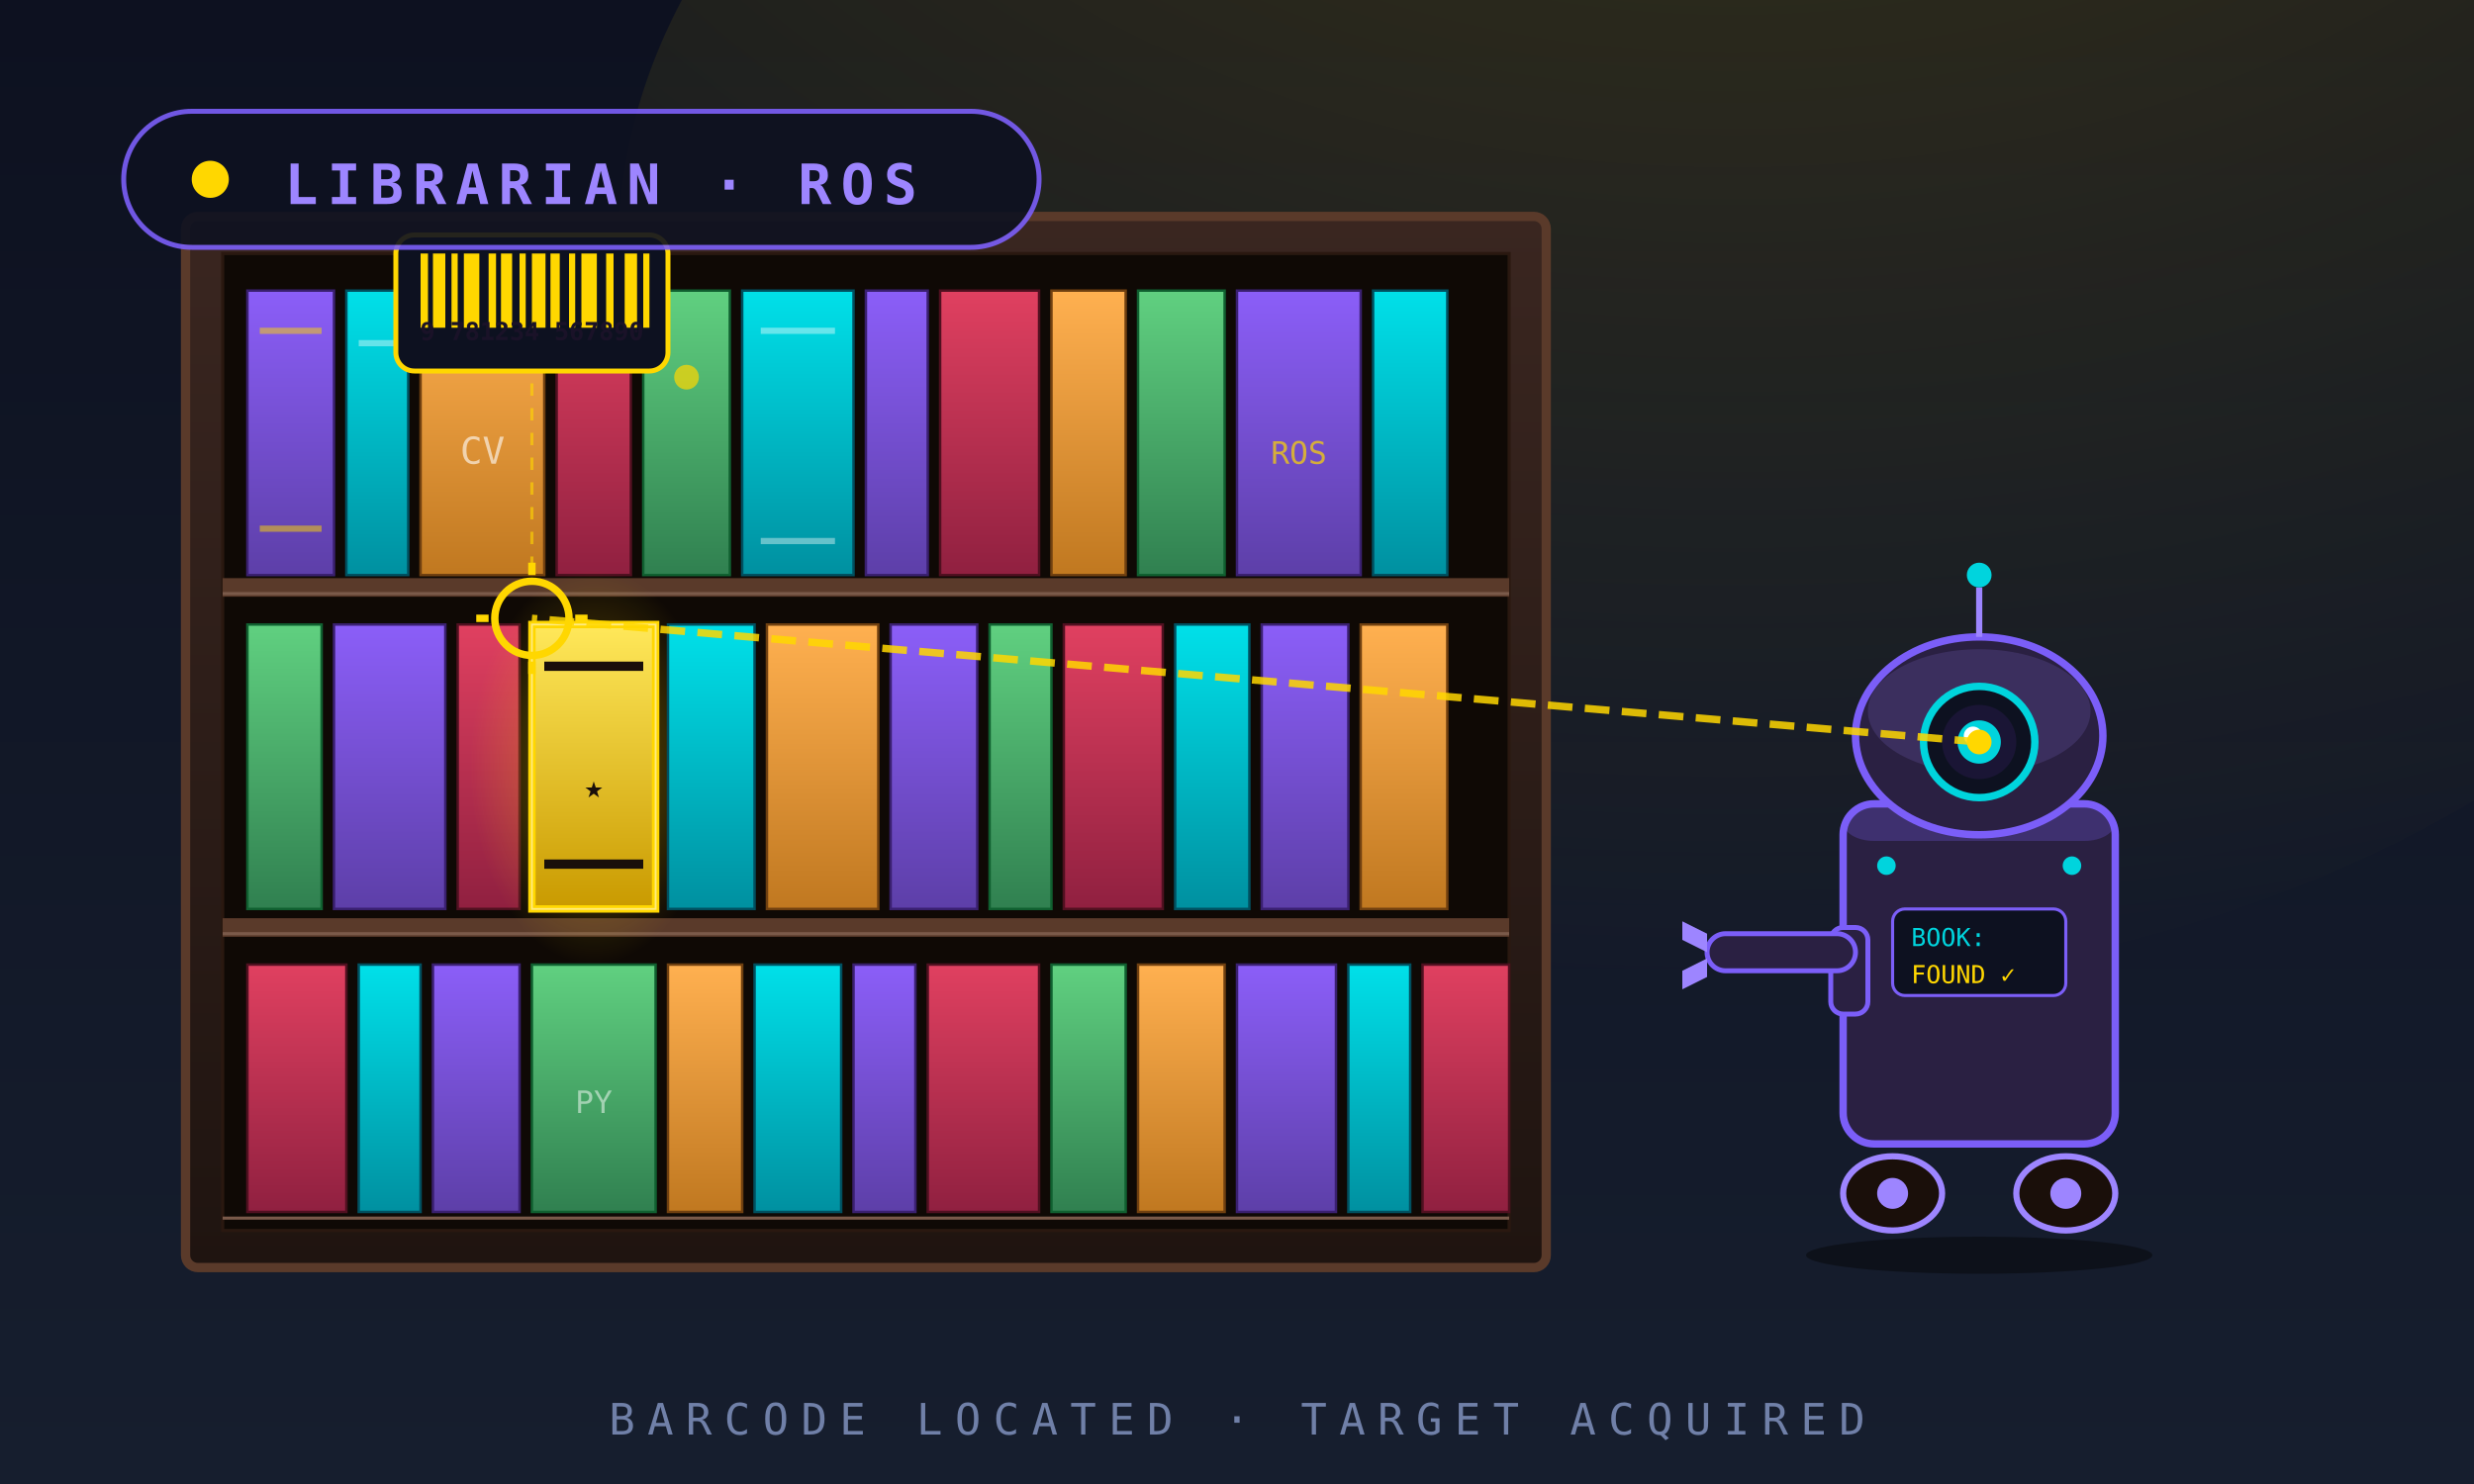
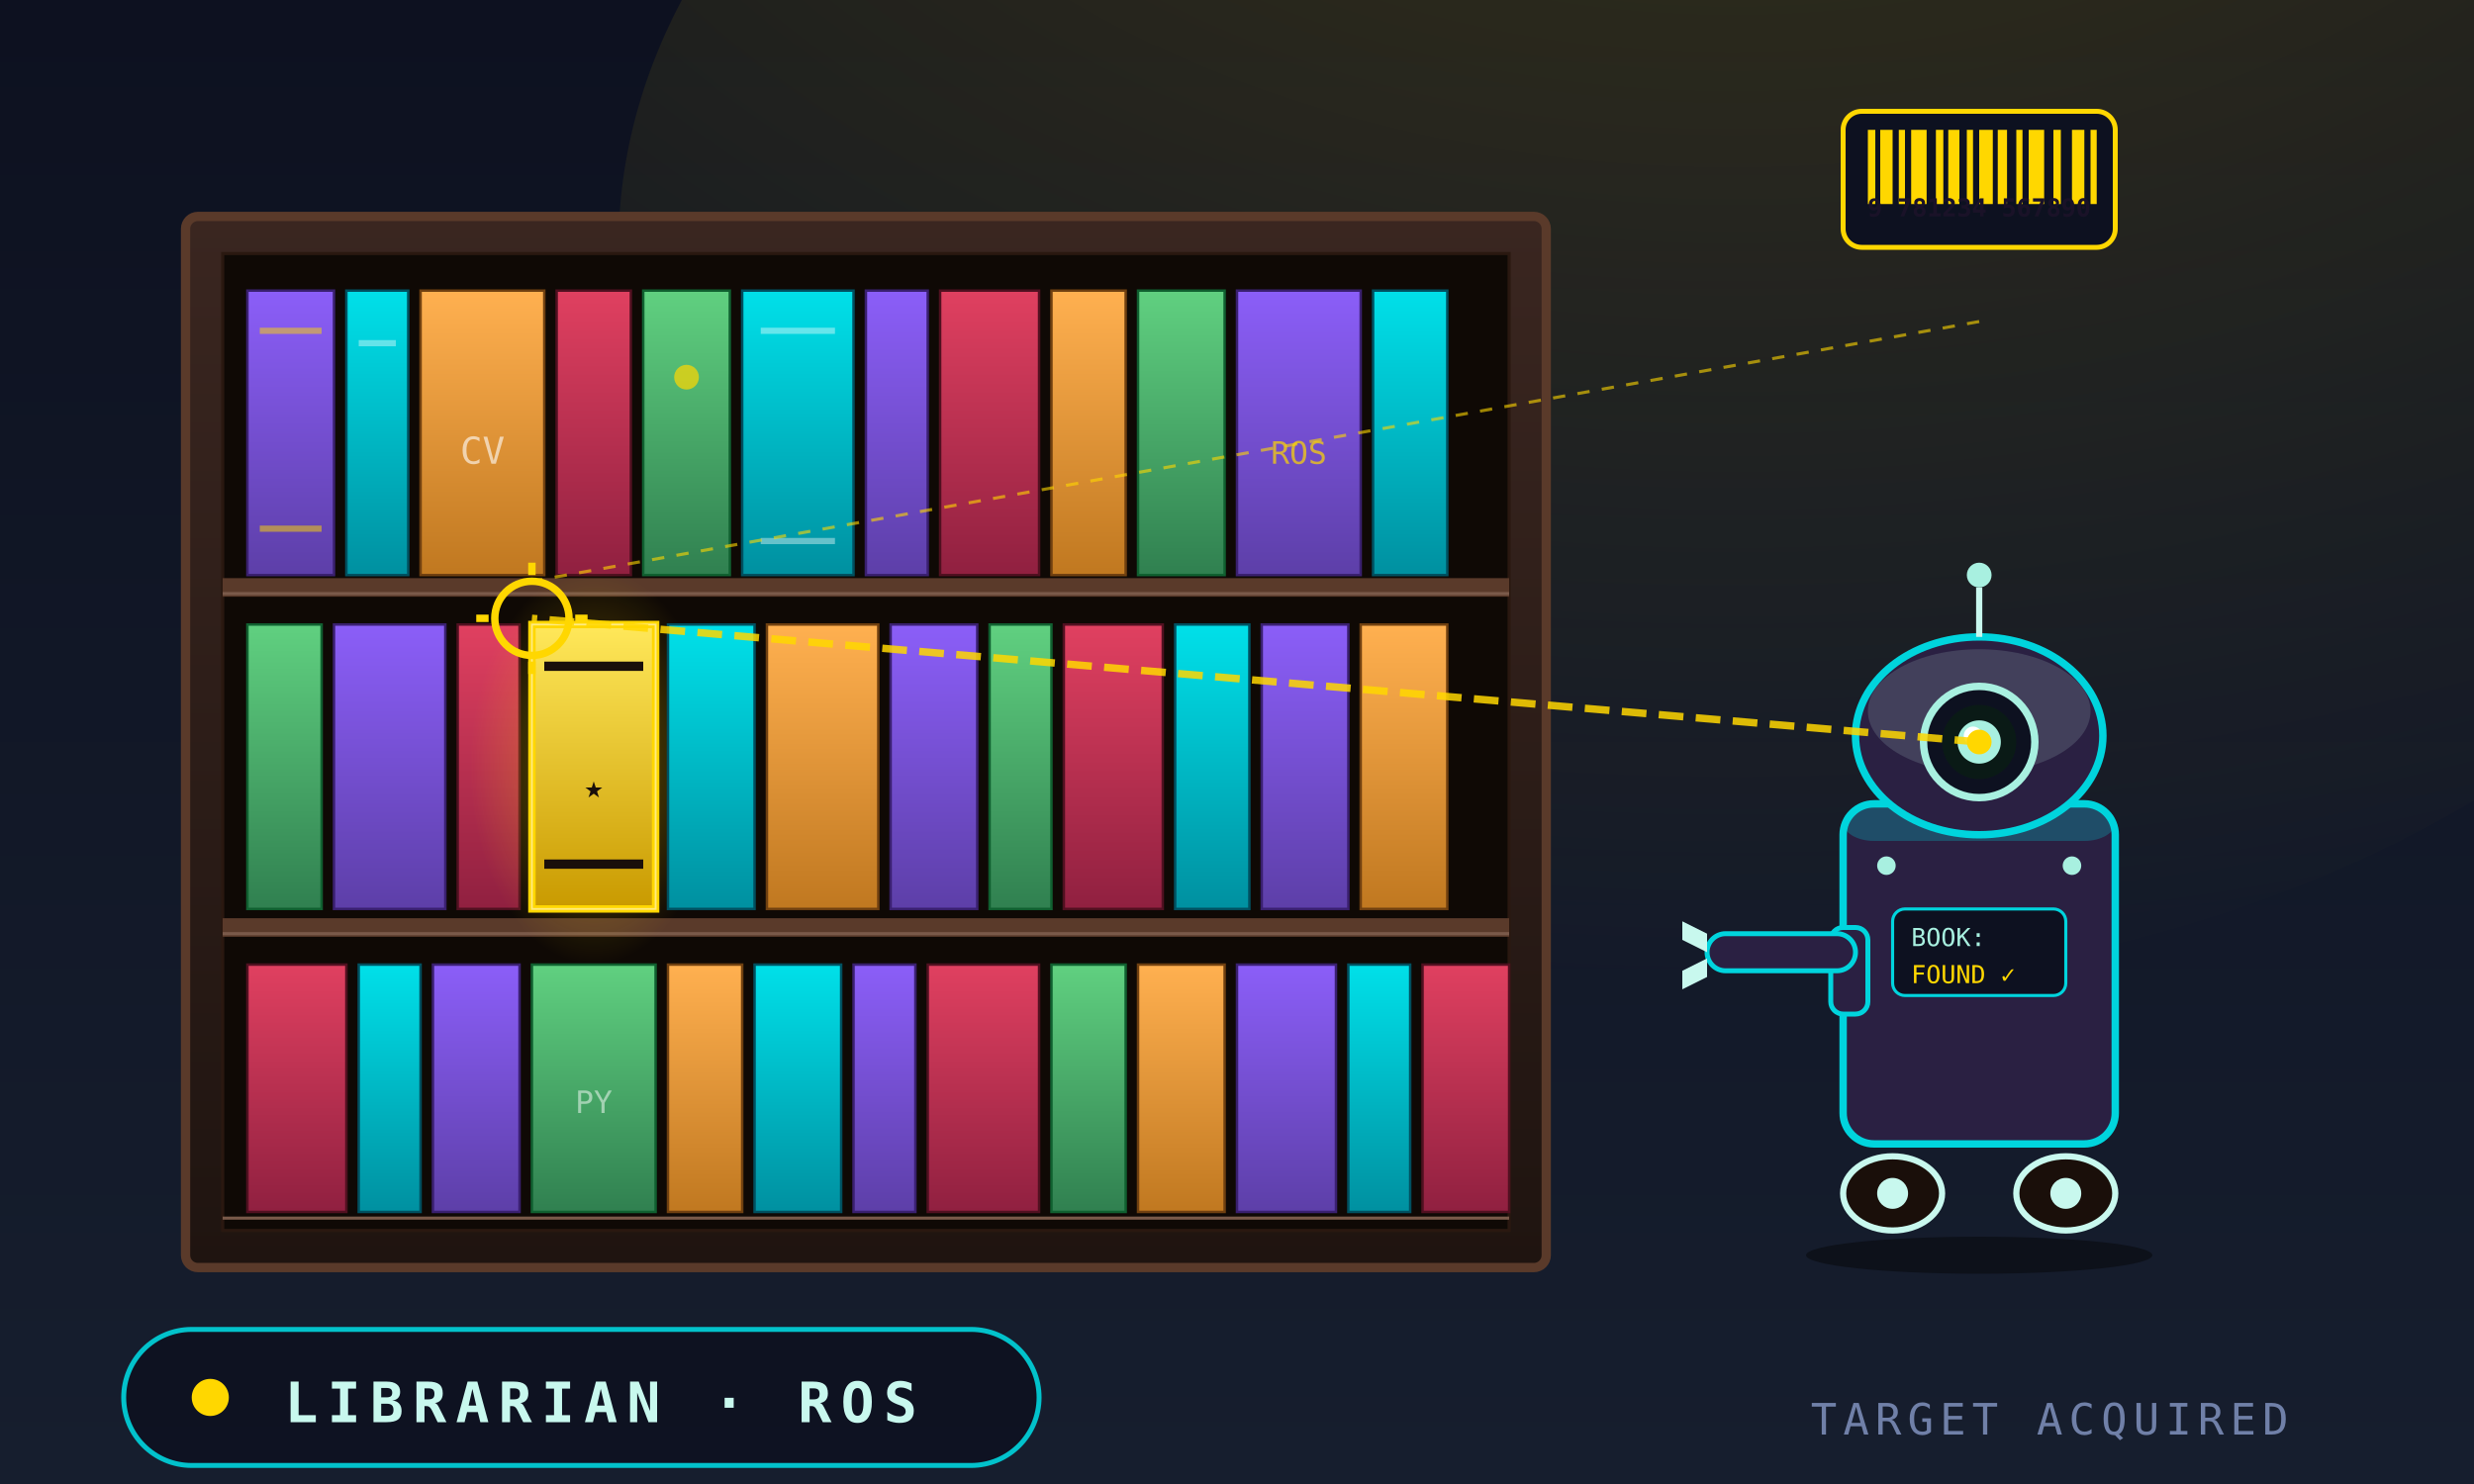
<svg xmlns="http://www.w3.org/2000/svg" viewBox="0 0 400 240">
  <defs>
    <linearGradient id="bgLib" x1="0" y1="0" x2="0" y2="1">
      <stop offset="0" stop-color="#0D1120" />
      <stop offset="1" stop-color="#161E2E" />
    </linearGradient>
    <linearGradient id="shelfWood" x1="0" y1="0" x2="0" y2="1">
      <stop offset="0" stop-color="#3A2620" />
      <stop offset="1" stop-color="#1F1410" />
    </linearGradient>
    <linearGradient id="book1" x1="0" y1="0" x2="0" y2="1">
      <stop offset="0" stop-color="#8B5EF8" />
      <stop offset="1" stop-color="#5D3FA8" />
    </linearGradient>
    <linearGradient id="book2" x1="0" y1="0" x2="0" y2="1">
      <stop offset="0" stop-color="#00E0E9" />
      <stop offset="1" stop-color="#0090A0" />
    </linearGradient>
    <linearGradient id="book3" x1="0" y1="0" x2="0" y2="1">
      <stop offset="0" stop-color="#FFB050" />
      <stop offset="1" stop-color="#C07820" />
    </linearGradient>
    <linearGradient id="book4" x1="0" y1="0" x2="0" y2="1">
      <stop offset="0" stop-color="#E04060" />
      <stop offset="1" stop-color="#902040" />
    </linearGradient>
    <linearGradient id="book5" x1="0" y1="0" x2="0" y2="1">
      <stop offset="0" stop-color="#60D080" />
      <stop offset="1" stop-color="#308050" />
    </linearGradient>
    <linearGradient id="bookGold" x1="0" y1="0" x2="0" y2="1">
      <stop offset="0" stop-color="#FFE85A" />
      <stop offset="1" stop-color="#C99A00" />
    </linearGradient>
    <radialGradient id="bookGlow">
      <stop offset="0" stop-color="#FFD700" stop-opacity=".4" />
      <stop offset="1" stop-color="#FFD700" stop-opacity="0" />
    </radialGradient>
    <radialGradient id="lampGlow" cx=".5" cy="0" r="1">
      <stop offset="0" stop-color="#FFD700" stop-opacity=".18" />
      <stop offset="1" stop-color="#FFD700" stop-opacity="0" />
    </radialGradient>
  </defs>
  <rect width="400" height="240" fill="url(#bgLib)" />
  <ellipse cx="280" cy="40" rx="180" ry="120" fill="url(#lampGlow)" />
  <g transform="translate(30, 35)">
    <rect x="0" y="0" width="220" height="170" rx="2" fill="url(#shelfWood)" stroke="#5A3A2A" stroke-width="1.5" />
    <rect x="6" y="6" width="208" height="158" fill="#0F0905" stroke="#2A1810" stroke-width=".5" />
    <line x1="6" y1="60" x2="214" y2="60" stroke="#5A3A2A" stroke-width="3" />
    <line x1="6" y1="115" x2="214" y2="115" stroke="#5A3A2A" stroke-width="3" />
    <line x1="6" y1="61" x2="214" y2="61" stroke="#7A5A4A" stroke-width=".5" />
    <line x1="6" y1="116" x2="214" y2="116" stroke="#7A5A4A" stroke-width=".5" />
    <line x1="6" y1="162" x2="214" y2="162" stroke="#7A5A4A" stroke-width=".5" />
    <g transform="translate(10, 12)">
      <rect width="14" height="46" fill="url(#book1)" stroke="#3A2070" stroke-width=".4" />
      <rect x="2" y="6" width="10" height="1" fill="#FFD700" opacity=".5" />
      <rect x="2" y="38" width="10" height="1" fill="#FFD700" opacity=".5" />
      <rect x="16" width="10" height="46" fill="url(#book2)" stroke="#005060" stroke-width=".4" />
      <rect x="18" y="8" width="6" height="1" fill="#FFFFFF" opacity=".4" />
      <rect x="28" width="20" height="46" fill="url(#book3)" stroke="#704010" stroke-width=".4" />
      <text x="38" y="28" text-anchor="middle" font-family="monospace" font-size="6" fill="#FFFFFF" opacity=".6">CV</text>
      <rect x="50" width="12" height="46" fill="url(#book4)" stroke="#501020" stroke-width=".4" />
      <rect x="64" width="14" height="46" fill="url(#book5)" stroke="#106030" stroke-width=".4" />
      <circle cx="71" cy="14" r="2" fill="#FFD700" opacity=".7" />
      <rect x="80" width="18" height="46" fill="url(#book2)" stroke="#005060" stroke-width=".4" />
      <rect x="83" y="6" width="12" height="1" fill="#FFFFFF" opacity=".4" />
      <rect x="83" y="40" width="12" height="1" fill="#FFFFFF" opacity=".4" />
      <rect x="100" width="10" height="46" fill="url(#book1)" stroke="#3A2070" stroke-width=".4" />
      <rect x="112" width="16" height="46" fill="url(#book4)" stroke="#501020" stroke-width=".4" />
      <rect x="130" width="12" height="46" fill="url(#book3)" stroke="#704010" stroke-width=".4" />
      <rect x="144" width="14" height="46" fill="url(#book5)" stroke="#106030" stroke-width=".4" />
      <rect x="160" width="20" height="46" fill="url(#book1)" stroke="#3A2070" stroke-width=".4" />
      <text x="170" y="28" text-anchor="middle" font-family="monospace" font-size="5" fill="#FFD700" opacity=".7">ROS</text>
      <rect x="182" width="12" height="46" fill="url(#book2)" stroke="#005060" stroke-width=".4" />
    </g>
    <g transform="translate(10, 66)">
      <rect width="12" height="46" fill="url(#book5)" stroke="#106030" stroke-width=".4" />
      <rect x="14" width="18" height="46" fill="url(#book1)" stroke="#3A2070" stroke-width=".4" />
      <rect x="34" width="10" height="46" fill="url(#book4)" stroke="#501020" stroke-width=".4" />
      <ellipse cx="56" cy="23" rx="20" ry="32" fill="url(#bookGlow)" />
      <rect x="46" width="20" height="46" fill="url(#bookGold)" stroke="#FFD700" stroke-width="1.2" />
      <rect x="46" width="20" height="46" fill="none" stroke="#FFFFFF" stroke-width=".3" opacity=".5" />
      <rect x="48" y="6" width="16" height="1.5" fill="#1A0F0A" />
      <rect x="48" y="38" width="16" height="1.5" fill="#1A0F0A" />
      <text x="56" y="28" text-anchor="middle" font-family="monospace" font-size="5" font-weight="700" fill="#1A0F0A">★</text>
      <rect x="68" width="14" height="46" fill="url(#book2)" stroke="#005060" stroke-width=".4" />
      <rect x="84" width="18" height="46" fill="url(#book3)" stroke="#704010" stroke-width=".4" />
      <rect x="104" width="14" height="46" fill="url(#book1)" stroke="#3A2070" stroke-width=".4" />
      <rect x="120" width="10" height="46" fill="url(#book5)" stroke="#106030" stroke-width=".4" />
      <rect x="132" width="16" height="46" fill="url(#book4)" stroke="#501020" stroke-width=".4" />
      <rect x="150" width="12" height="46" fill="url(#book2)" stroke="#005060" stroke-width=".4" />
      <rect x="164" width="14" height="46" fill="url(#book1)" stroke="#3A2070" stroke-width=".4" />
      <rect x="180" width="14" height="46" fill="url(#book3)" stroke="#704010" stroke-width=".4" />
    </g>
    <g transform="translate(10, 121)">
      <rect width="16" height="40" fill="url(#book4)" stroke="#501020" stroke-width=".4" />
      <rect x="18" width="10" height="40" fill="url(#book2)" stroke="#005060" stroke-width=".4" />
      <rect x="30" width="14" height="40" fill="url(#book1)" stroke="#3A2070" stroke-width=".4" />
      <rect x="46" width="20" height="40" fill="url(#book5)" stroke="#106030" stroke-width=".4" />
      <text x="56" y="24" text-anchor="middle" font-family="monospace" font-size="5" fill="#FFFFFF" opacity=".5">PY</text>
      <rect x="68" width="12" height="40" fill="url(#book3)" stroke="#704010" stroke-width=".4" />
      <rect x="82" width="14" height="40" fill="url(#book2)" stroke="#005060" stroke-width=".4" />
      <rect x="98" width="10" height="40" fill="url(#book1)" stroke="#3A2070" stroke-width=".4" />
      <rect x="110" width="18" height="40" fill="url(#book4)" stroke="#501020" stroke-width=".4" />
      <rect x="130" width="12" height="40" fill="url(#book5)" stroke="#106030" stroke-width=".4" />
      <rect x="144" width="14" height="40" fill="url(#book3)" stroke="#704010" stroke-width=".4" />
      <rect x="160" width="16" height="40" fill="url(#book1)" stroke="#3A2070" stroke-width=".4" />
      <rect x="178" width="10" height="40" fill="url(#book2)" stroke="#005060" stroke-width=".4" />
      <rect x="190" width="14" height="40" fill="url(#book4)" stroke="#501020" stroke-width=".4" />
    </g>
  </g>
  <g transform="translate(320, 145)">
    <ellipse cx="0" cy="58" rx="28" ry="3" fill="#000" opacity=".4" />
-     <rect x="-22" y="-15" width="44" height="55" rx="5" fill="#2A2042" stroke="#7B5EF8" stroke-width="1.2" />
-     <rect x="-22" y="-15" width="44" height="6" rx="5" fill="#7B5EF8" opacity=".25" />
-     <ellipse cx="0" cy="-26" rx="20" ry="16" fill="#2A2042" stroke="#7B5EF8" stroke-width="1.2" />
-     <ellipse cx="0" cy="-30" rx="18" ry="10" fill="#9D85FF" opacity=".15" />
-     <circle cx="0" cy="-25" r="9" fill="#0D1120" stroke="#00D4DD" stroke-width="1.2" />
-     <circle cx="0" cy="-25" r="6" fill="#1A1535" />
-     <circle cx="0" cy="-25" r="3.5" fill="#00D4DD" />
+     <rect x="-22" y="-15" width="44" height="55" rx="5" fill="#2A2042" stroke="#00D4DD" stroke-width="1.2" />
+     <rect x="-22" y="-15" width="44" height="6" rx="5" fill="#00D4DD" opacity=".25" />
+     <ellipse cx="0" cy="-26" rx="20" ry="16" fill="#2A2042" stroke="#00D4DD" stroke-width="1.2" />
+     <ellipse cx="0" cy="-30" rx="18" ry="10" fill="#C8F8EE" opacity=".15" />
+     <circle cx="0" cy="-25" r="9" fill="#0D1120" stroke="#A8F0E0" stroke-width="1.2" />
+     <circle cx="0" cy="-25" r="6" fill="#0A1A16" />
+     <circle cx="0" cy="-25" r="3.5" fill="#A8F0E0" />
    <circle cx="-1" cy="-26" r="1.5" fill="#FFFFFF" />
-     <line x1="0" y1="-42" x2="0" y2="-50" stroke="#9D85FF" stroke-width="1" />
-     <circle cx="0" cy="-52" r="2" fill="#00D4DD">
+     <line x1="0" y1="-42" x2="0" y2="-50" stroke="#C8F8EE" stroke-width="1" />
+     <circle cx="0" cy="-52" r="2" fill="#A8F0E0">
      <animate attributeName="r" values="2;3;2" dur="1.5s" repeatCount="indefinite" />
    </circle>
-     <circle cx="-15" cy="-5" r="1.5" fill="#00D4DD" />
-     <circle cx="15" cy="-5" r="1.5" fill="#00D4DD" />
-     <rect x="-14" y="2" width="28" height="14" rx="2" fill="#0D1120" stroke="#7B5EF8" stroke-width=".5" />
-     <g font-family="monospace" font-size="4" fill="#00D4DD">
+     <circle cx="-15" cy="-5" r="1.5" fill="#A8F0E0" />
+     <circle cx="15" cy="-5" r="1.5" fill="#A8F0E0" />
+     <rect x="-14" y="2" width="28" height="14" rx="2" fill="#0D1120" stroke="#00D4DD" stroke-width=".5" />
+     <g font-family="monospace" font-size="4" fill="#A8F0E0">
      <text x="-11" y="8">BOOK:</text>
      <text x="-11" y="14" fill="#FFD700">FOUND ✓</text>
    </g>
    <g transform="translate(-22, 8)">
-       <rect x="-2" y="-3" width="6" height="14" rx="2" fill="#2A2042" stroke="#7B5EF8" stroke-width=".8" />
-       <rect x="-22" y="-2" width="24" height="6" rx="3" fill="#2A2042" stroke="#7B5EF8" stroke-width=".8" />
+       <rect x="-2" y="-3" width="6" height="14" rx="2" fill="#2A2042" stroke="#00D4DD" stroke-width=".8" />
+       <rect x="-22" y="-2" width="24" height="6" rx="3" fill="#2A2042" stroke="#00D4DD" stroke-width=".8" />
      <g transform="translate(-22, 1)">
-         <path d="M0 -3 L-4 -5 L-4 -2 L0 0 Z" fill="#9D85FF" />
-         <path d="M0 4 L-4 6 L-4 3 L0 1 Z" fill="#9D85FF" />
+         <path d="M0 -3 L-4 -5 L-4 -2 L0 0 Z" fill="#C8F8EE" />
+         <path d="M0 4 L-4 6 L-4 3 L0 1 Z" fill="#C8F8EE" />
      </g>
    </g>
-     <ellipse cx="-14" cy="48" rx="8" ry="6" fill="#1A0F0A" stroke="#9D85FF" stroke-width="1" />
-     <circle cx="-14" cy="48" r="2.5" fill="#9D85FF" />
-     <ellipse cx="14" cy="48" rx="8" ry="6" fill="#1A0F0A" stroke="#9D85FF" stroke-width="1" />
-     <circle cx="14" cy="48" r="2.5" fill="#9D85FF" />
+     <ellipse cx="-14" cy="48" rx="8" ry="6" fill="#1A0F0A" stroke="#C8F8EE" stroke-width="1" />
+     <circle cx="-14" cy="48" r="2.5" fill="#C8F8EE" />
+     <ellipse cx="14" cy="48" rx="8" ry="6" fill="#1A0F0A" stroke="#C8F8EE" stroke-width="1" />
+     <circle cx="14" cy="48" r="2.5" fill="#C8F8EE" />
  </g>
  <g>
    <line x1="320" y1="120" x2="86" y2="100" stroke="#FFD700" stroke-width="1.2" stroke-dasharray="4 2" opacity=".85" />
    <circle cx="320" cy="120" r="2" fill="#FFD700" />
    <g transform="translate(86, 100)" stroke="#FFD700" stroke-width="1.2" fill="none">
      <circle r="6" />
      <line x1="-9" y1="0" x2="-7" y2="0" />
      <line x1="7" y1="0" x2="9" y2="0" />
      <line x1="0" y1="-9" x2="0" y2="-7" />
      <line x1="0" y1="7" x2="0" y2="9" />
    </g>
  </g>
-   <g transform="translate(86, 50)">
+   <g transform="translate(320, 30)">
    <rect x="-22" y="-12" width="44" height="22" rx="3" fill="#0D1120" stroke="#FFD700" stroke-width=".8" />
    <g fill="#FFD700" stroke="none">
      <rect x="-18" y="-9" width="1.2" height="12" />
      <rect x="-16" y="-9" width="2" height="12" />
      <rect x="-13" y="-9" width="1" height="12" />
      <rect x="-11" y="-9" width="2.5" height="12" />
      <rect x="-7" y="-9" width="1.2" height="12" />
      <rect x="-5" y="-9" width="1.8" height="12" />
      <rect x="-2" y="-9" width="1" height="12" />
      <rect x="0" y="-9" width="2.2" height="12" />
      <rect x="3" y="-9" width="1.5" height="12" />
      <rect x="6" y="-9" width="1" height="12" />
      <rect x="8" y="-9" width="2.5" height="12" />
      <rect x="12" y="-9" width="1.2" height="12" />
      <rect x="15" y="-9" width="2" height="12" />
      <rect x="18" y="-9" width="1" height="12" />
    </g>
    <text x="0" y="5" text-anchor="middle" font-family="monospace" font-size="4" font-weight="700" fill="#1A1228">9 781234 567890</text>
  </g>
-   <line x1="86" y1="62" x2="86" y2="94" stroke="#FFD700" stroke-width=".5" stroke-dasharray="2 2" opacity=".6" />
-   <g transform="translate(20, 18)">
-     <rect width="148" height="22" rx="11" fill="#0D1120" stroke="#7B5EF8" stroke-width=".8" opacity=".9" />
+   <line x1="320" y1="52" x2="86" y2="94" stroke="#FFD700" stroke-width=".5" stroke-dasharray="2 2" opacity=".6" />
+   <g transform="translate(20, 215)">
+     <rect width="148" height="22" rx="11" fill="#0D1120" stroke="#00D4DD" stroke-width=".8" opacity=".9" />
    <circle cx="14" cy="11" r="3" fill="#FFD700">
      <animate attributeName="opacity" values="1;.3;1" dur="1.8s" repeatCount="indefinite" />
    </circle>
-     <text x="26" y="15" font-family="monospace" font-size="9" font-weight="700" fill="#9D85FF" letter-spacing="1.5">LIBRARIAN · ROS</text>
+     <text x="26" y="15" font-family="monospace" font-size="9" font-weight="700" fill="#C8F8EE" letter-spacing="1.5">LIBRARIAN · ROS</text>
  </g>
-   <text x="200" y="232" text-anchor="middle" font-family="monospace" font-size="7" fill="#7080A8" letter-spacing="2">BARCODE LOCATED · TARGET ACQUIRED</text>
+   <text x="370" y="232" text-anchor="end" font-family="monospace" font-size="7" fill="#7080A8" letter-spacing="1">TARGET ACQUIRED</text>
</svg>
